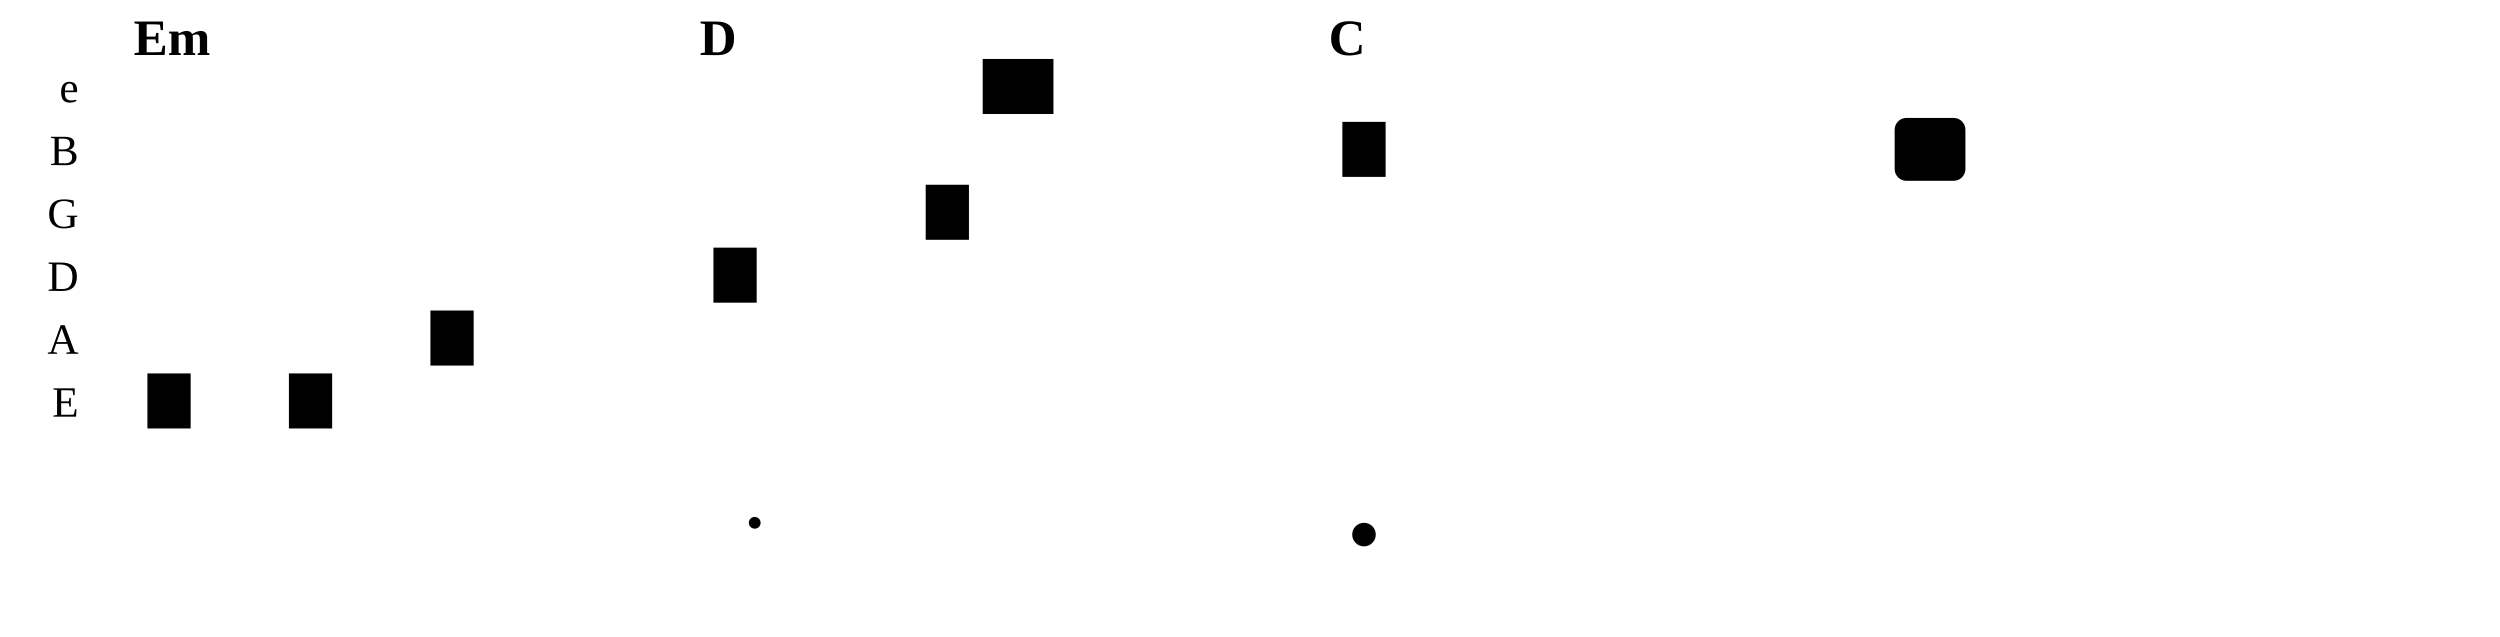
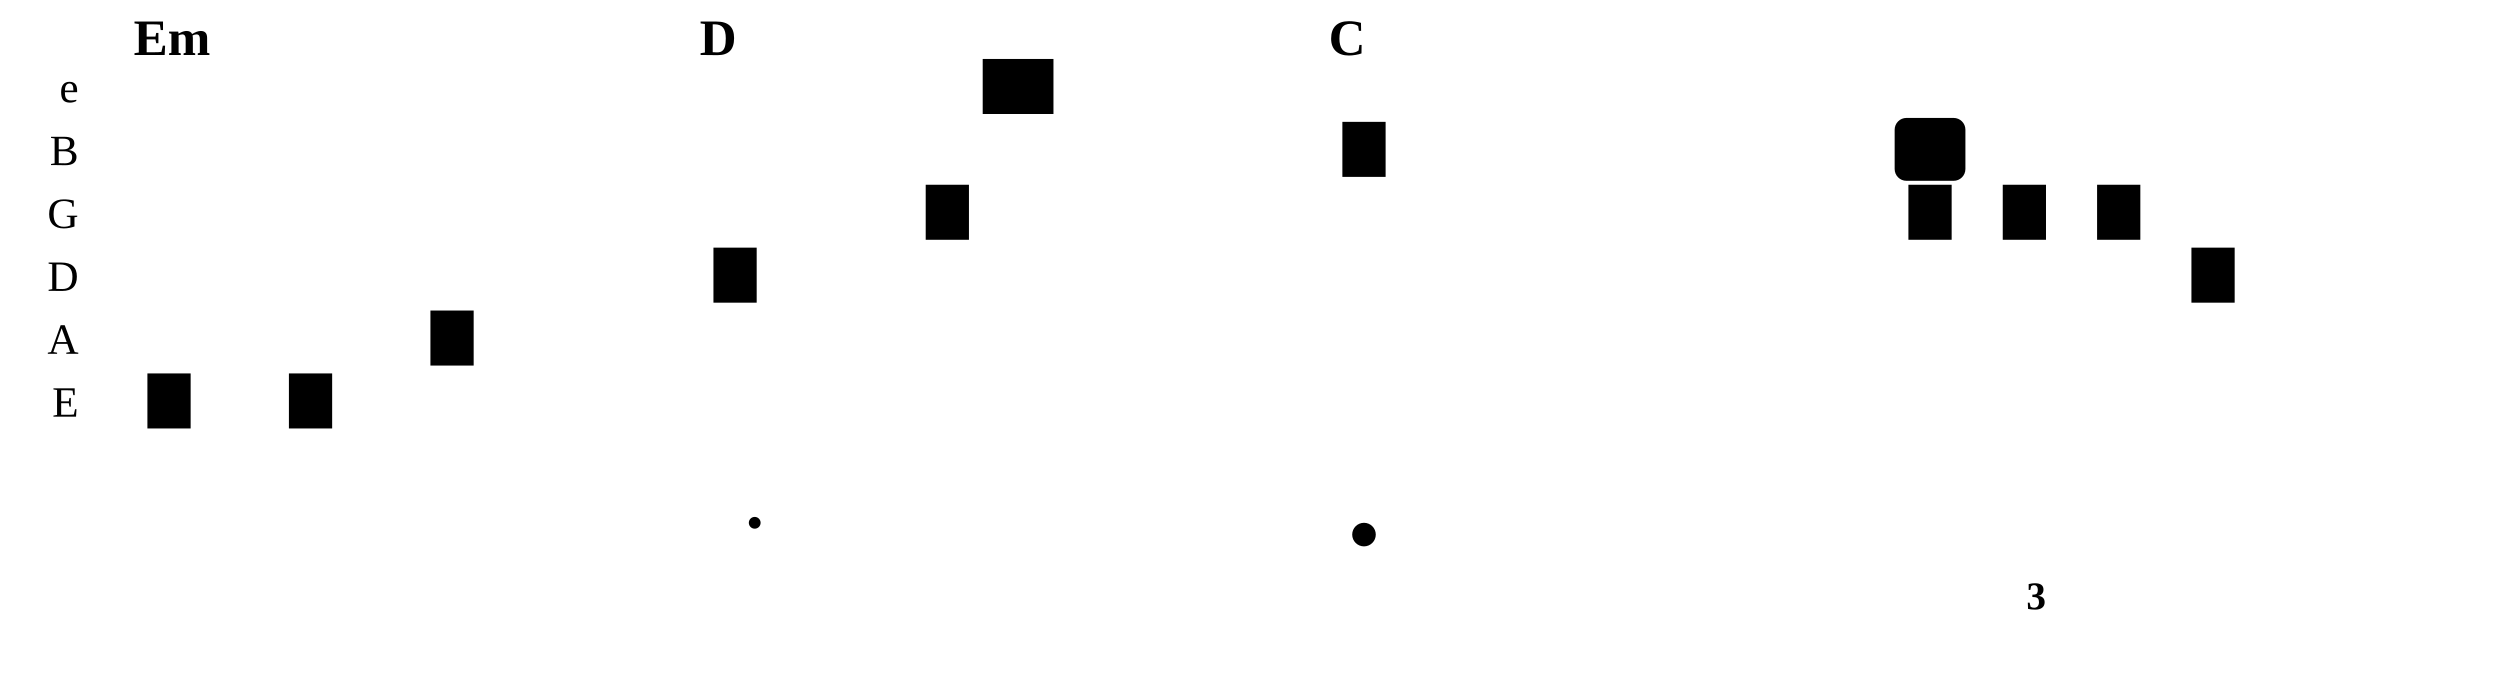
- <svg class="tabsvg" width="636" height="162" viewBox="0 0 636 162" role="img" aria-label="Tab, 2 bars">
+ <svg class="tabsvg" width="636" height="174" viewBox="0 0 636 174" role="img" aria-label="Tab, 2 bars">
  <text class="tabname" x="20" y="26" text-anchor="end" font-size="11">e</text>
  <text class="tabname" x="20" y="42" text-anchor="end" font-size="11">B</text>
  <text class="tabname" x="20" y="58" text-anchor="end" font-size="11">G</text>
  <text class="tabname" x="20" y="74" text-anchor="end" font-size="11">D</text>
  <text class="tabname" x="20" y="90" text-anchor="end" font-size="11">A</text>
  <text class="tabname" x="20" y="106" text-anchor="end" font-size="11">E</text>
  <line class="tabline" x1="26" y1="22" x2="634" y2="22" />
  <line class="tabline" x1="26" y1="38" x2="634" y2="38" />
  <line class="tabline" x1="26" y1="54" x2="634" y2="54" />
  <line class="tabline" x1="26" y1="70" x2="634" y2="70" />
  <line class="tabline" x1="26" y1="86" x2="634" y2="86" />
  <line class="tabline" x1="26" y1="102" x2="634" y2="102" />
  <line class="tabbar" x1="26" y1="22" x2="26" y2="102" />
  <line class="tabbar" x1="330" y1="22" x2="330" y2="102" />
  <line class="tabbar" x1="634" y1="22" x2="634" y2="102" />
  <line class="tabbeat" x1="106" y1="18" x2="106" y2="106" />
  <line class="tabbeat" x1="178" y1="18" x2="178" y2="106" />
  <line class="tabbeat" x1="250" y1="18" x2="250" y2="106" />
  <text class="tabchord" x="34" y="14" font-size="13" font-weight="700">Em</text>
  <text class="tabchord" x="178" y="14" font-size="13" font-weight="700">D</text>
  <line class="tabstem" x1="43" y1="114" x2="43" y2="132" />
  <line class="tabstem" x1="43" y1="132" x2="49" y2="128" />
  <line class="tabstem" x1="79" y1="114" x2="79" y2="132" />
  <line class="tabstem" x1="79" y1="132" x2="85" y2="128" />
  <line class="tabstem" x1="115" y1="114" x2="115" y2="132" />
  <line class="tabstem" x1="187" y1="114" x2="187" y2="132" />
  <line class="tabstem" x1="187" y1="132" x2="193" y2="128" />
  <circle class="tabdot" cx="192" cy="133" r="1.5" />
  <line class="tabstem" x1="241" y1="114" x2="241" y2="132" />
  <line class="tabstem" x1="241" y1="132" x2="247" y2="128" />
  <line class="tabstem" x1="241" y1="128" x2="247" y2="124" />
  <line class="tabstem" x1="259" y1="114" x2="259" y2="132" />
  <rect class="tabfretbg" x="37.5" y="95" width="11" height="14" />
  <text class="fret" data-bar="0" data-at="0" data-s="5" x="43" y="106" text-anchor="middle" font-size="12" font-weight="600">0</text>
  <rect class="tabfretbg" x="73.5" y="95" width="11" height="14" />
-   <text class="fret" data-bar="0" data-at="2" data-s="5" x="79" y="106" text-anchor="middle" font-size="12" font-weight="600">3</text>
+   <text class="fret" data-bar="0" data-at="6" data-s="5" x="79" y="106" text-anchor="middle" font-size="12" font-weight="600">3</text>
  <rect class="tabfretbg" x="109.5" y="79" width="11" height="14" />
-   <text class="fret" data-bar="0" data-at="4" data-s="4" x="115" y="90" text-anchor="middle" font-size="12" font-weight="600">0</text>
+   <text class="fret" data-bar="0" data-at="12" data-s="4" x="115" y="90" text-anchor="middle" font-size="12" font-weight="600">0</text>
  <rect class="tabfretbg" x="181.5" y="63" width="11" height="14" />
-   <text class="fret" data-bar="0" data-at="8" data-s="3" x="187" y="74" text-anchor="middle" font-size="12" font-weight="600">2</text>
+   <text class="fret" data-bar="0" data-at="24" data-s="3" x="187" y="74" text-anchor="middle" font-size="12" font-weight="600">2</text>
  <rect class="tabfretbg" x="235.5" y="47" width="11" height="14" />
-   <text class="fret" data-bar="0" data-at="11" data-s="2" x="241" y="58" text-anchor="middle" font-size="12" font-weight="600">0</text>
+   <text class="fret" data-bar="0" data-at="33" data-s="2" x="241" y="58" text-anchor="middle" font-size="12" font-weight="600">0</text>
  <rect class="tabfretbg" x="250" y="15" width="18" height="14" />
-   <text class="fret" data-bar="0" data-at="12" data-s="0" x="259" y="26" text-anchor="middle" font-size="12" font-weight="600">12</text>
+   <text class="fret" data-bar="0" data-at="36" data-s="0" x="259" y="26" text-anchor="middle" font-size="12" font-weight="600">12</text>
  <line class="tabbeat" x1="410" y1="18" x2="410" y2="106" />
  <line class="tabbeat" x1="482" y1="18" x2="482" y2="106" />
  <line class="tabbeat" x1="554" y1="18" x2="554" y2="106" />
  <text class="tabchord" x="338" y="14" font-size="13" font-weight="700">C</text>
  <rect class="tabcursor" x="482" y="30" width="18" height="16" rx="3" />
  <line class="tabstem" x1="347" y1="114" x2="347" y2="132" />
  <circle class="tabring" cx="347" cy="136" r="3" />
+   <line class="tabstem" x1="491" y1="114" x2="491" y2="132" />
+   <line class="tabstem" x1="491" y1="132" x2="497" y2="128" />
+   <line class="tabstem" x1="515" y1="114" x2="515" y2="132" />
+   <line class="tabstem" x1="515" y1="132" x2="521" y2="128" />
+   <line class="tabstem" x1="539" y1="114" x2="539" y2="132" />
+   <line class="tabstem" x1="539" y1="132" x2="545" y2="128" />
+   <line class="tabstem" x1="563" y1="114" x2="563" y2="132" />
+   <path class="tabtuplet" d="M485 140V144H551V140" fill="none" />
+   <text class="tabtupletnum" x="518" y="155" text-anchor="middle" font-size="10" font-weight="700">3</text>
  <rect class="tabfretbg" x="341.5" y="31" width="11" height="14" />
  <text class="fret" data-bar="1" data-at="0" data-s="1" x="347" y="42" text-anchor="middle" font-size="12" font-weight="600">3</text>
+   <rect class="tabfretbg" x="485.5" y="47" width="11" height="14" />
+   <text class="fret" data-bar="1" data-at="24" data-s="2" x="491" y="58" text-anchor="middle" font-size="12" font-weight="600">5</text>
+   <rect class="tabfretbg" x="509.5" y="47" width="11" height="14" />
+   <text class="fret" data-bar="1" data-at="28" data-s="2" x="515" y="58" text-anchor="middle" font-size="12" font-weight="600">7</text>
+   <rect class="tabfretbg" x="533.5" y="47" width="11" height="14" />
+   <text class="fret" data-bar="1" data-at="32" data-s="2" x="539" y="58" text-anchor="middle" font-size="12" font-weight="600">8</text>
+   <rect class="tabfretbg" x="557.5" y="63" width="11" height="14" />
+   <text class="fret" data-bar="1" data-at="36" data-s="3" x="563" y="74" text-anchor="middle" font-size="12" font-weight="600">7</text>
</svg>
